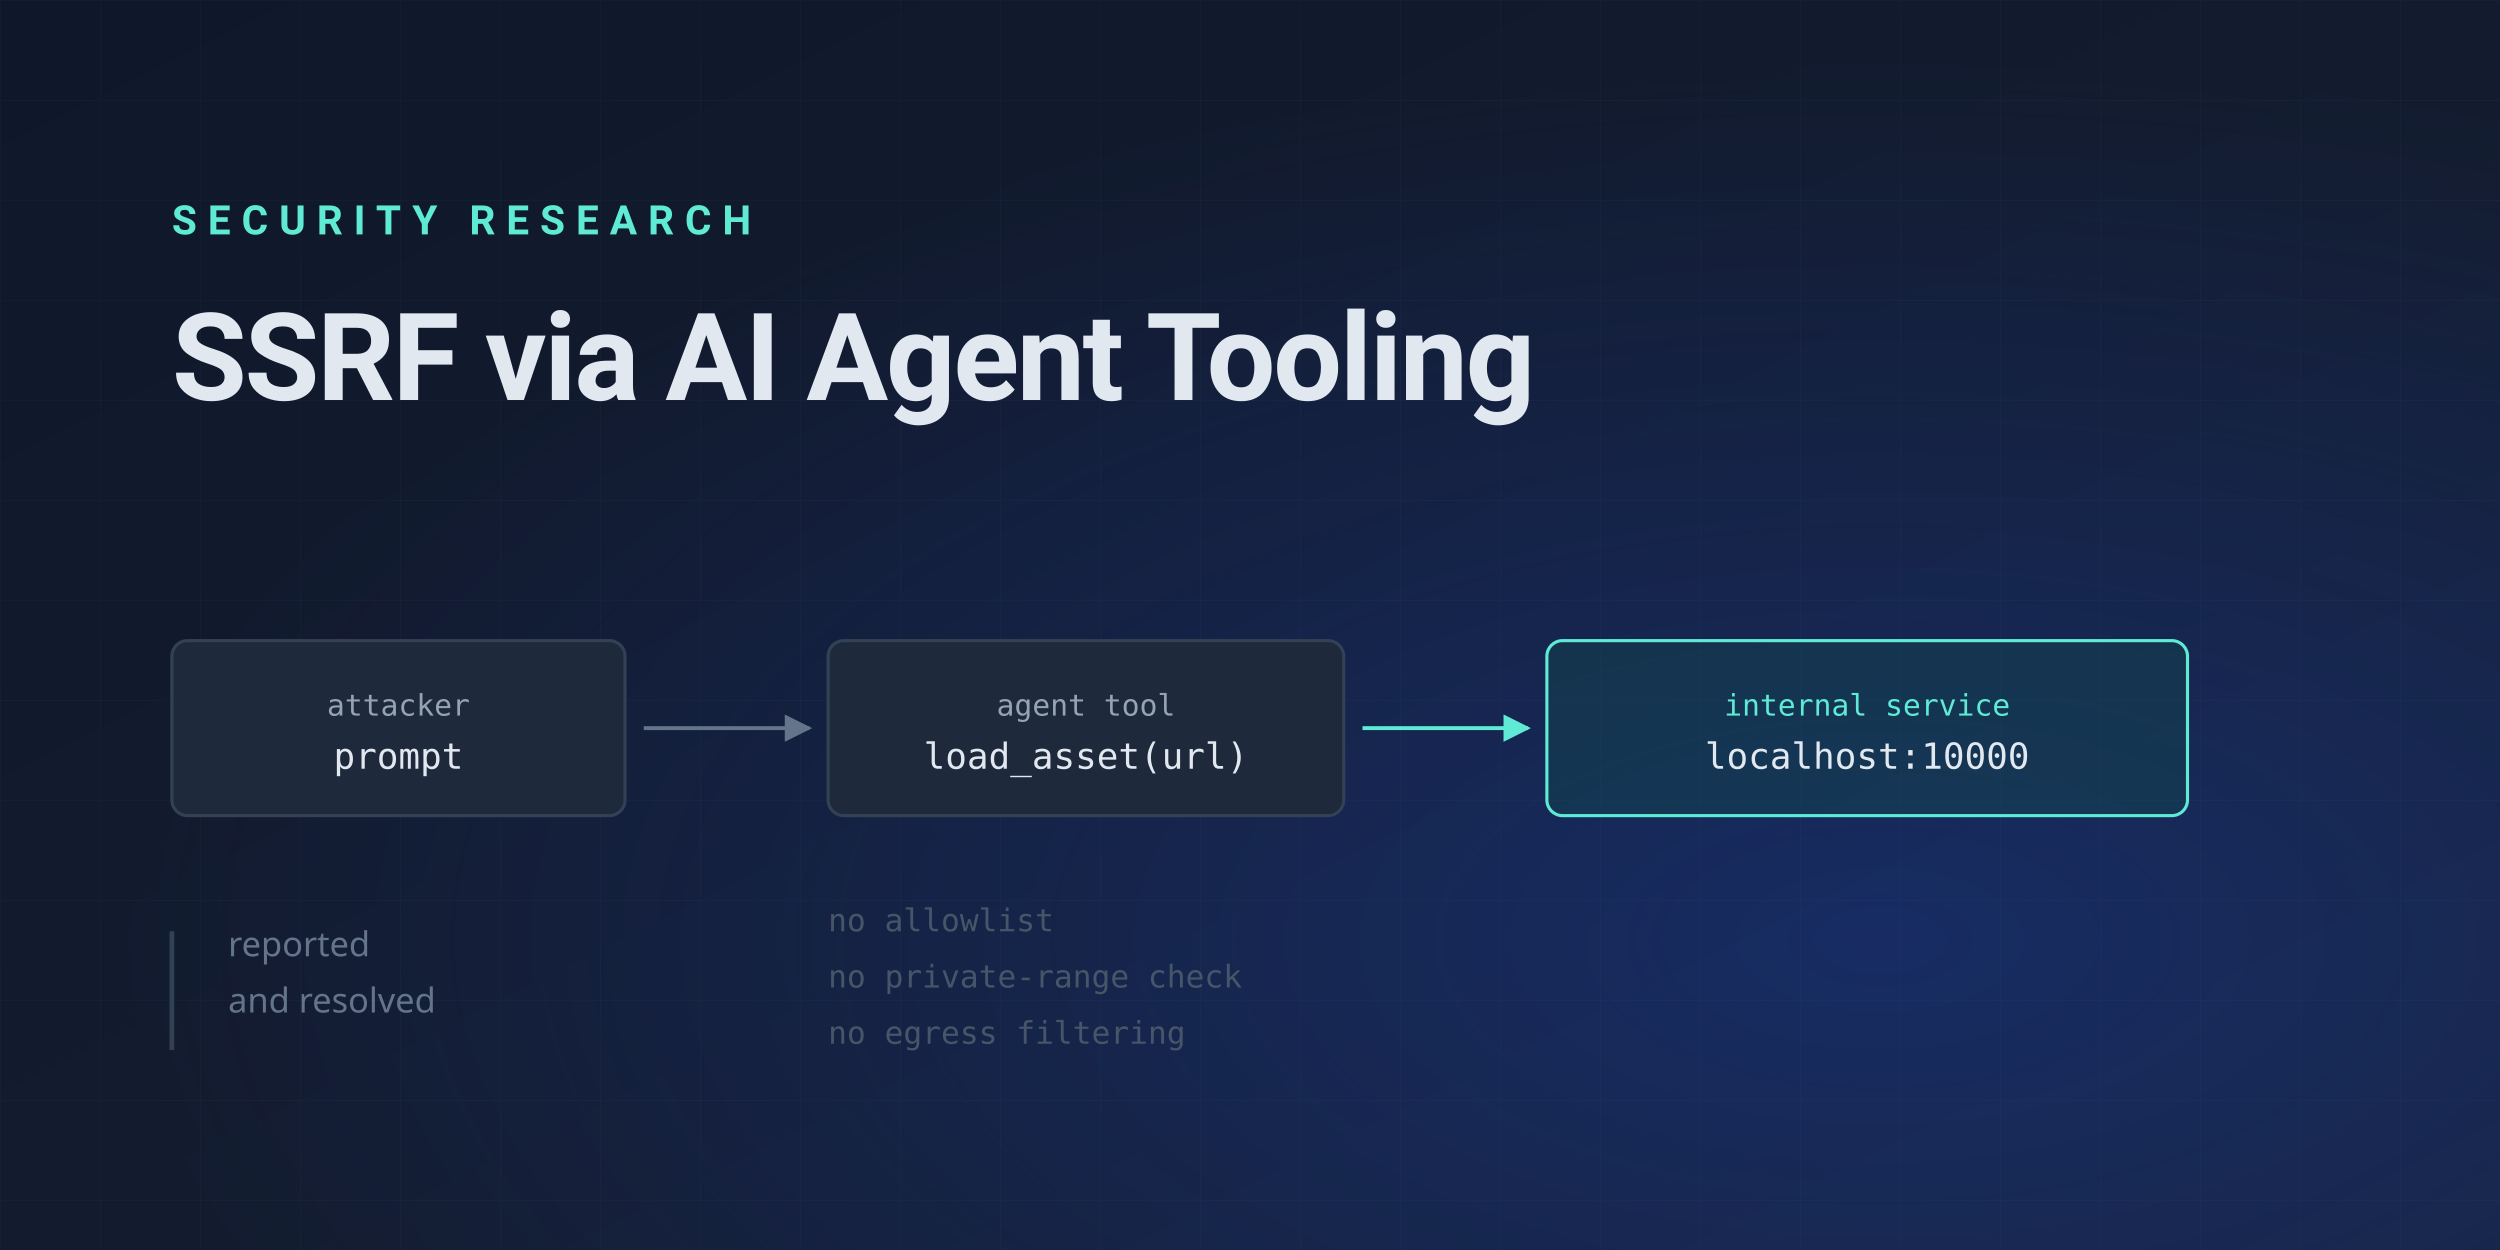
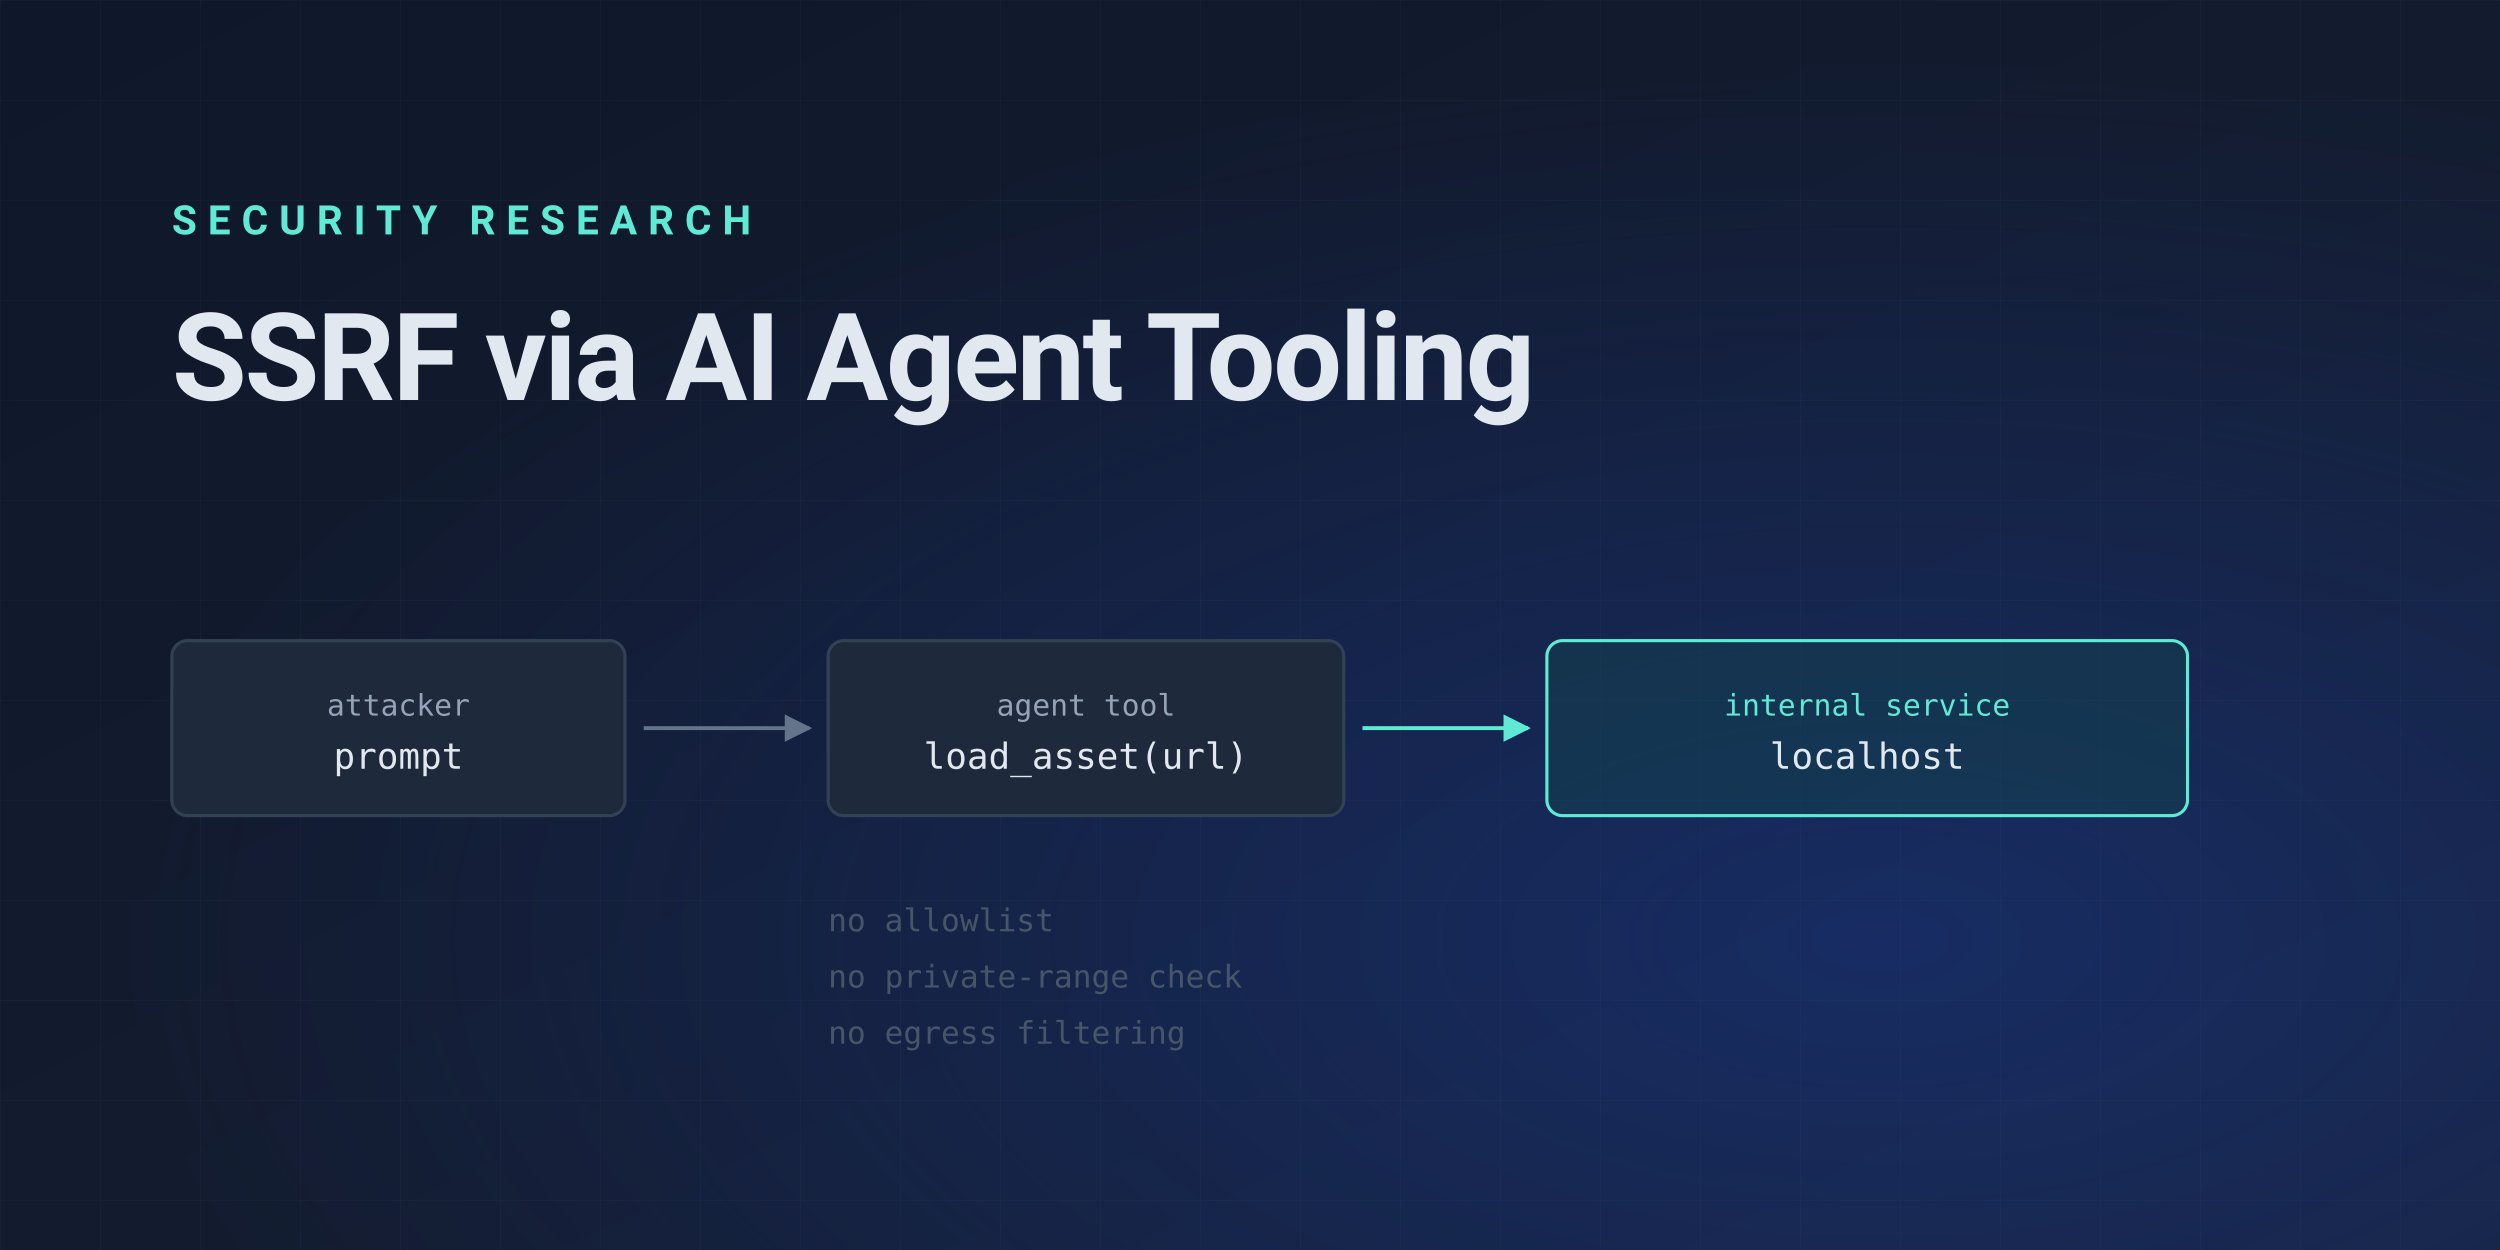
<svg xmlns="http://www.w3.org/2000/svg" viewBox="0 0 1600 800" width="1600" height="800" role="img" aria-label="A request flowing from a browser through an AI agent into localhost port 10000">
  <defs>
    <linearGradient id="bg" x1="0" y1="0" x2="1" y2="1">
      <stop offset="0%" stop-color="#0f172a" />
      <stop offset="100%" stop-color="#172033" />
    </linearGradient>
    <radialGradient id="glow" cx="0.75" cy="0.75" r="0.7">
      <stop offset="0%" stop-color="#1d4ed8" stop-opacity="0.3" />
      <stop offset="100%" stop-color="#1d4ed8" stop-opacity="0" />
    </radialGradient>
    <pattern id="grid" width="64" height="64" patternUnits="userSpaceOnUse">
      <path d="M64 0H0V64" fill="none" stroke="#94a3b8" stroke-opacity="0.05" stroke-width="1" />
    </pattern>
    <marker id="arrow" viewBox="0 0 10 10" refX="9" refY="5" markerWidth="7" markerHeight="7" orient="auto-start-reverse">
      <path d="M0 0 L10 5 L0 10 z" fill="#5eead4" />
    </marker>
    <marker id="arrowDim" viewBox="0 0 10 10" refX="9" refY="5" markerWidth="7" markerHeight="7" orient="auto-start-reverse">
      <path d="M0 0 L10 5 L0 10 z" fill="#64748b" />
    </marker>
  </defs>
  <rect width="1600" height="800" fill="url(#bg)" />
  <rect width="1600" height="800" fill="url(#grid)" />
  <rect width="1600" height="800" fill="url(#glow)" />
  <g font-family="ui-sans-serif, system-ui, -apple-system, Segoe UI, Roboto, sans-serif">
    <text x="110" y="150" fill="#5eead4" font-size="26" font-weight="600" letter-spacing="7">SECURITY RESEARCH</text>
    <text x="110" y="256" fill="#e2e8f0" font-size="78" font-weight="700" letter-spacing="-1.5">SSRF via AI Agent Tooling</text>
  </g>
  <g font-family="ui-monospace, SFMono-Regular, Menlo, monospace" font-size="23">
    <rect x="110" y="410" width="290" height="112" rx="10" fill="#1e293b" stroke="#334155" stroke-width="2" />
    <text x="255" y="458" fill="#94a3b8" text-anchor="middle" font-size="19">attacker</text>
    <text x="255" y="492" fill="#e2e8f0" text-anchor="middle">prompt</text>
    <line x1="412" y1="466" x2="518" y2="466" stroke="#64748b" stroke-width="2.5" marker-end="url(#arrowDim)" />
    <rect x="530" y="410" width="330" height="112" rx="10" fill="#1e293b" stroke="#334155" stroke-width="2" />
    <text x="695" y="458" fill="#94a3b8" text-anchor="middle" font-size="19">agent tool</text>
    <text x="695" y="492" fill="#e2e8f0" text-anchor="middle">load_asset(url)</text>
    <line x1="872" y1="466" x2="978" y2="466" stroke="#5eead4" stroke-width="2.5" marker-end="url(#arrow)" />
    <rect x="990" y="410" width="410" height="112" rx="10" fill="#134e4a" fill-opacity="0.35" stroke="#5eead4" stroke-width="2" />
    <text x="1195" y="458" fill="#5eead4" text-anchor="middle" font-size="19">internal service</text>
-     <text x="1195" y="492" fill="#e2e8f0" text-anchor="middle">localhost:10000</text>
+     <text x="1195" y="492" fill="#e2e8f0" text-anchor="middle">localhost</text>
  </g>
  <g font-family="ui-monospace, SFMono-Regular, Menlo, monospace" font-size="20" fill="#475569">
    <text x="530" y="596">no allowlist</text>
    <text x="530" y="632">no private-range check</text>
    <text x="530" y="668">no egress filtering</text>
  </g>
-   <line x1="110" y1="596" x2="110" y2="672" stroke="#334155" stroke-width="3" />
-   <text x="146" y="612" fill="#64748b" font-family="ui-sans-serif, system-ui, sans-serif" font-size="22">reported</text>
-   <text x="146" y="648" fill="#64748b" font-family="ui-sans-serif, system-ui, sans-serif" font-size="22">and resolved</text>
</svg>
